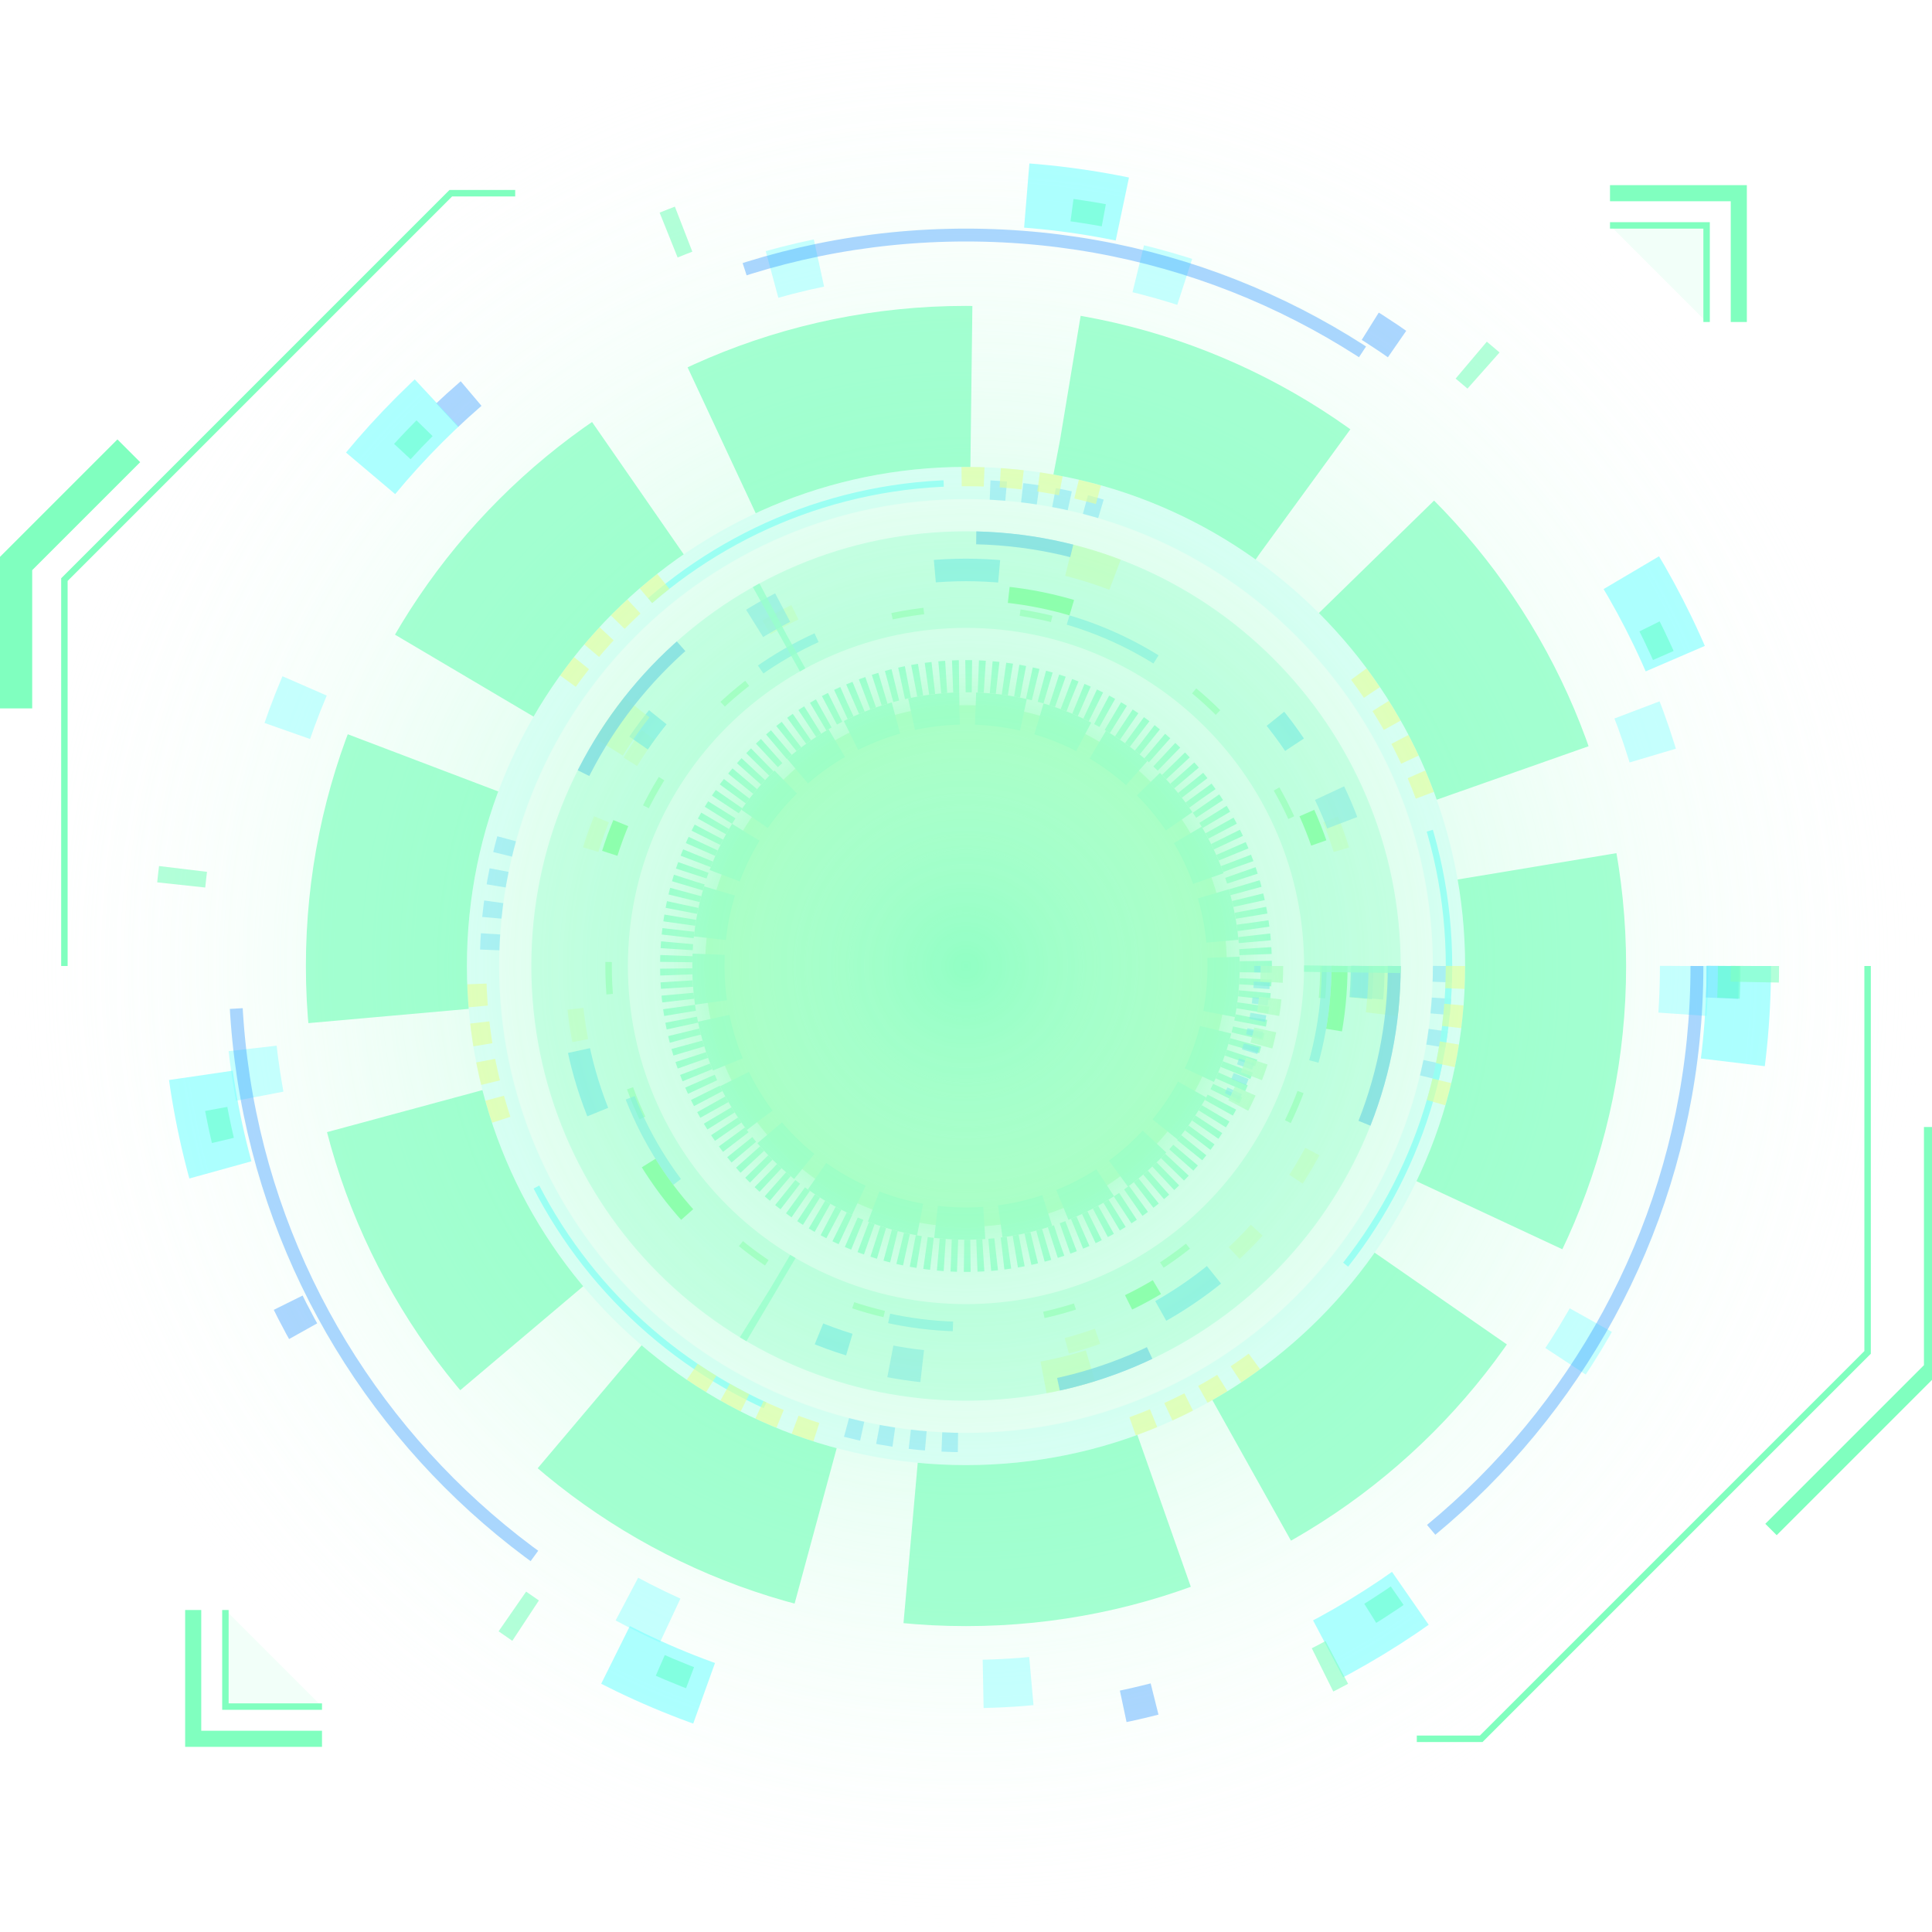
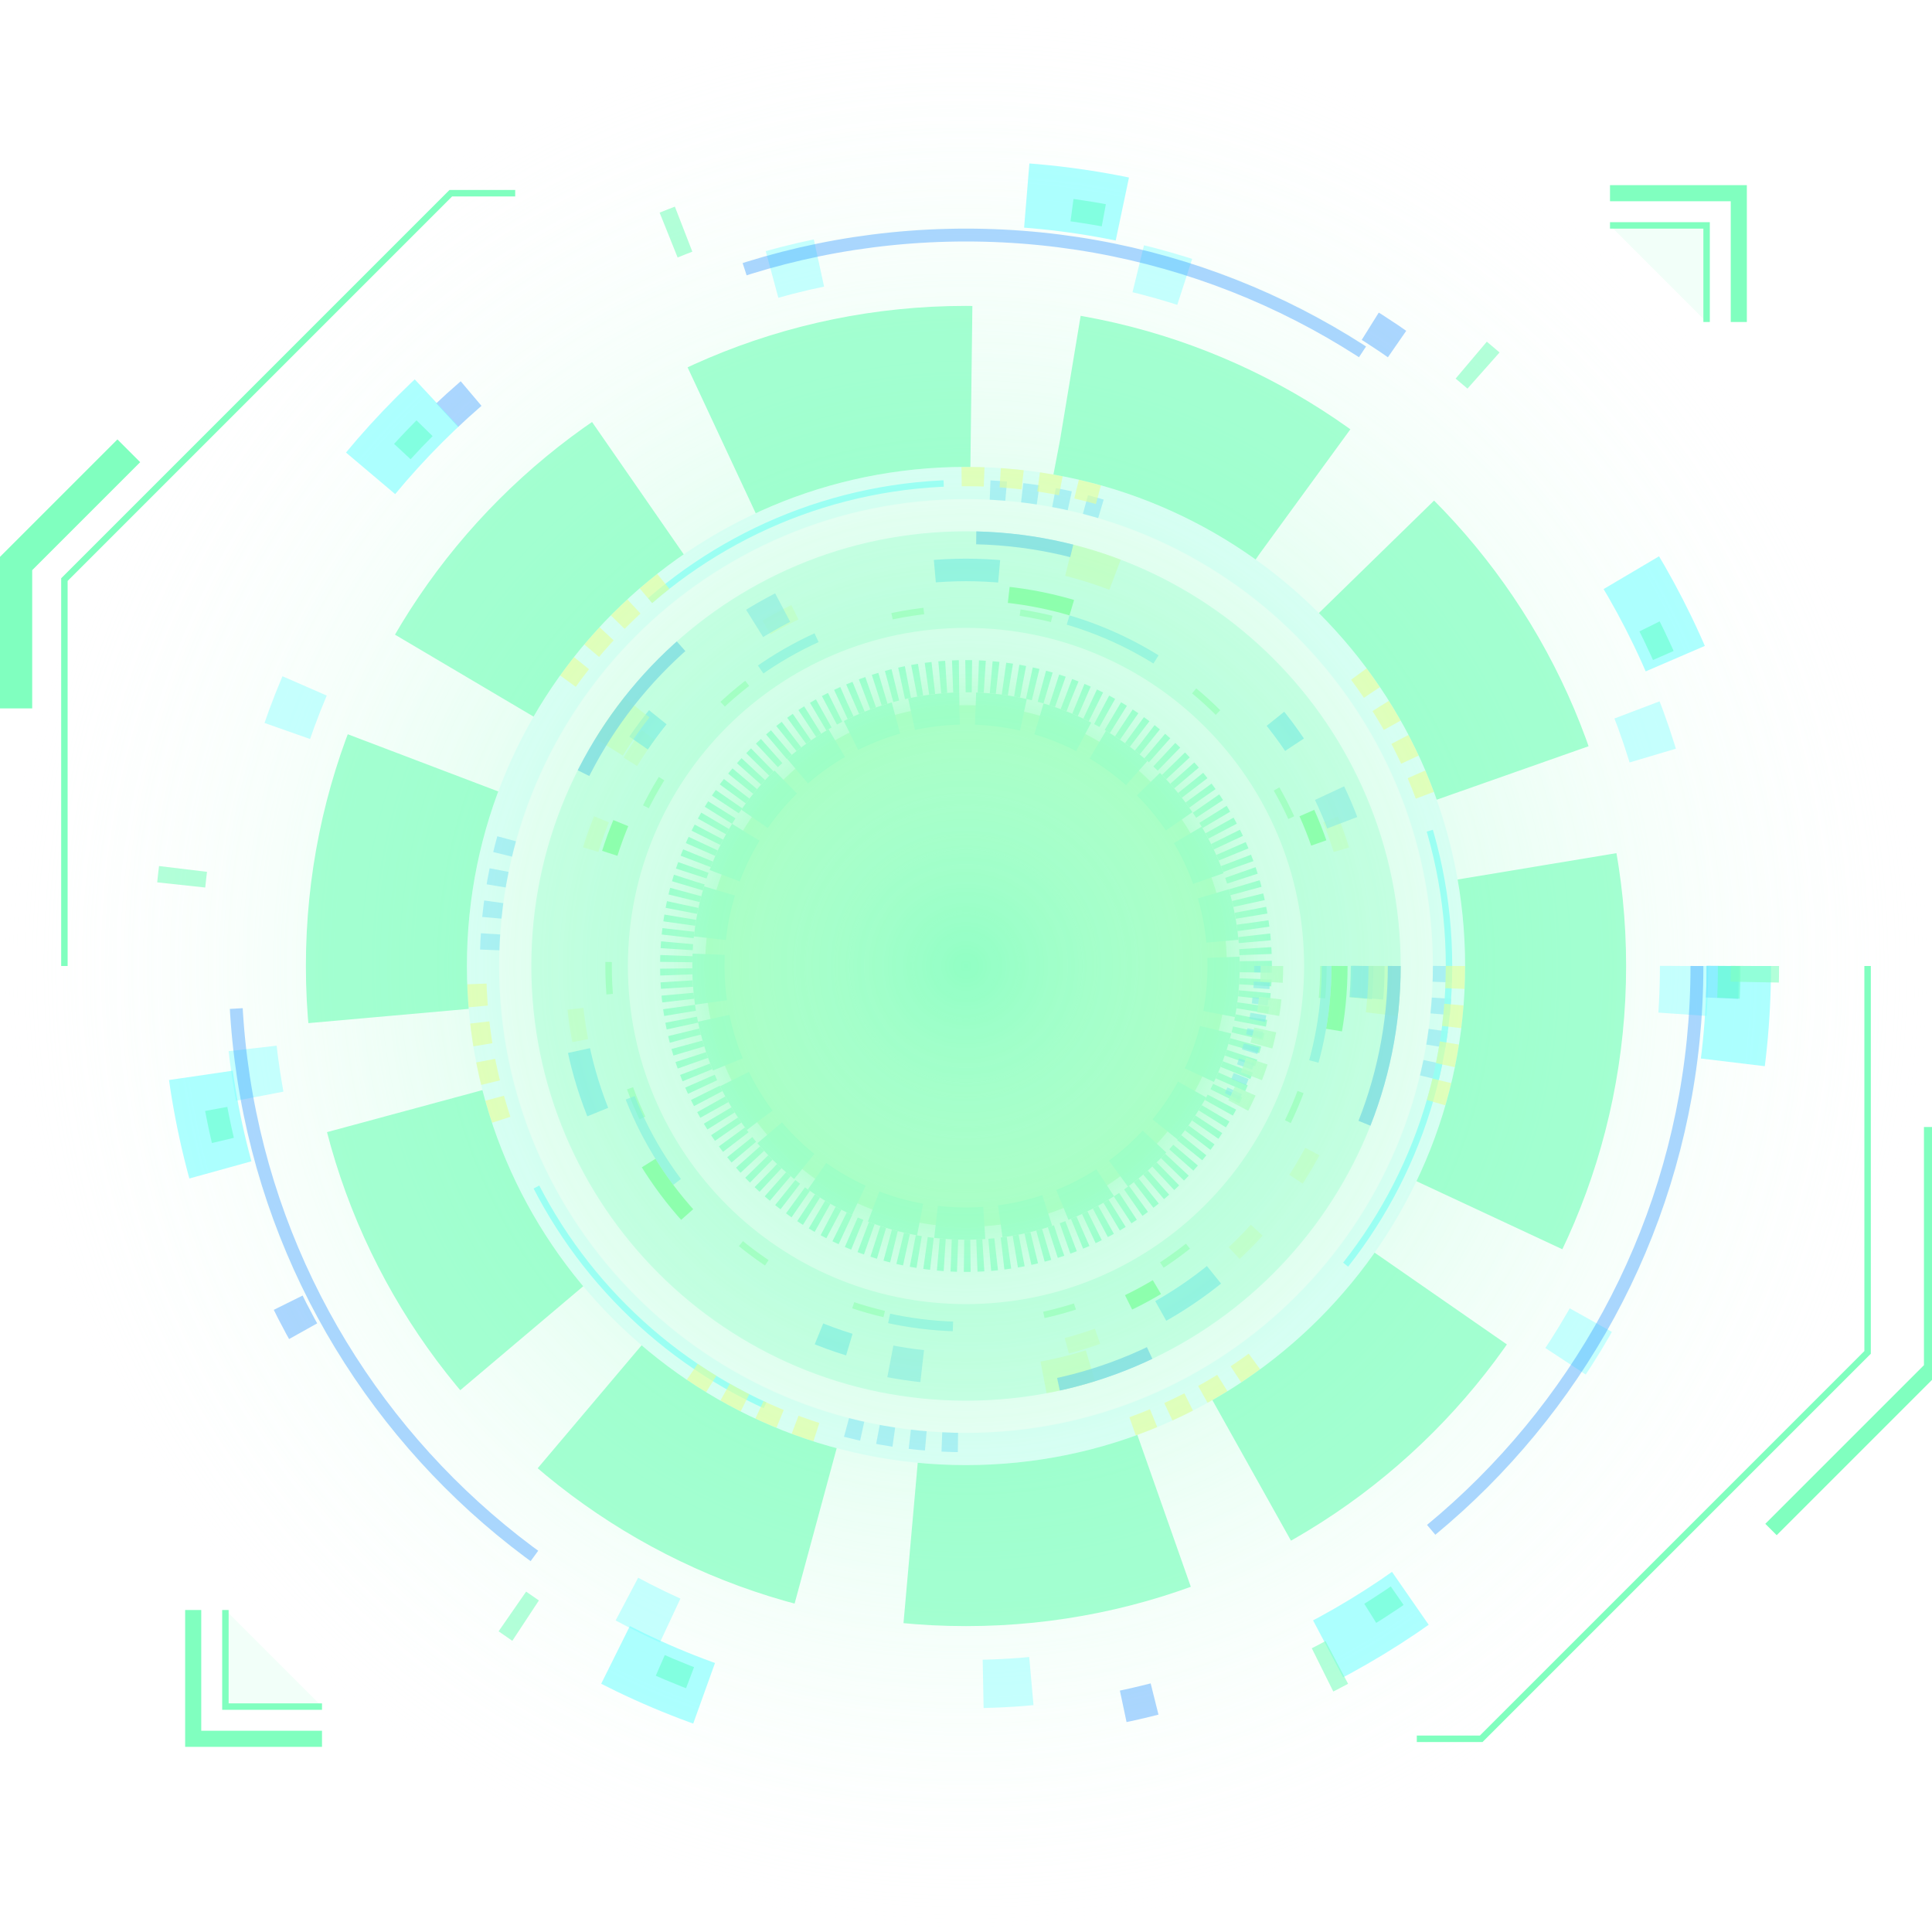
<svg xmlns="http://www.w3.org/2000/svg" id="tech_wheel" viewBox="0 0 600 600">
  <style>circle{transform-origin: 50% 50%}path{transform-origin: 50% 50%}@keyframes cw_rot{from{transform:rotate(0deg)}to{transform:rotate(-360deg)}}@keyframes ccw_rot{from{transform:rotate(0deg)}to{transform:rotate(360deg)}}@keyframes line_animate{from{opacity:1}to{opacity:0}}</style>
  <radialGradient id="grad1" fx="50%" fy="50%">
    <stop offset="0%" style="stop-color:rgb(255,255,255);stop-opacity:0" />
    <stop offset="100%" style="stop-color:rgb(179, 255, 179);stop-opacity:1" />
  </radialGradient>
  <radialGradient id="grad2" fx="50%" fy="50%">
    <stop offset="80%" style="stop-color:rgb(179, 255, 179);stop-opacity:1" />
    <stop offset="100%" style="stop-color:rgb(255,255,255);stop-opacity:0" />
  </radialGradient>
  <radialGradient id="grad3" fx="50%" fy="50%">
    <stop offset="0%" style="stop-color:rgb(128,255,191);stop-opacity:1" />
    <stop offset="100%" style="stop-color:rgb(255,255,255);stop-opacity:0" />
  </radialGradient>
  <circle cx="300" cy="300" r="80" stroke="#B3FFB3" stroke-width="2" fill="url(#grad1)" />
-   <circle cx="300" cy="300" r="80" stroke="#80FFBF" stroke-dasharray="15,5" stroke-width="10" fill-opacity="0" style="animation:cw_rot 5s linear 0s infinite" />
-   <circle cx="300" cy="300" r="90" stroke="#80FFBF" stroke-dasharray="2,2" stroke-width="10" fill-opacity="0" style="animation:ccw_rot 3s linear 0s infinite" />
+   <circle cx="300" cy="300" r="80" stroke="#80FFBF" stroke-dasharray="15,5" stroke-width="10" fill-opacity="0" style="animation:cw_rot 10s linear 0s infinite" />
+   <circle cx="300" cy="300" r="90" stroke="#80FFBF" stroke-dasharray="2,2" stroke-width="10" fill-opacity="0" style="animation:ccw_rot 7s linear 0s infinite" />
  <circle cx="300" cy="300" r="92" stroke="#3CF" stroke-dasharray="2,3,2,3,2,3,2,3,2,3,2,3,2,3,2,3,2,1000" stroke-width="5" fill-opacity="0" style="opacity:0.6;animation:cw_rot 4s linear 0s infinite" />
-   <circle cx="300" cy="300" r="95" stroke="#B3FFB3" stroke-dasharray="5,5,5,5,5,5,5,5,5,1000" stroke-width="7" fill-opacity="0" style="opacity:0.8;animation:ccw_rot 5s linear 0s infinite" />
+   <circle cx="300" cy="300" r="95" stroke="#B3FFB3" stroke-dasharray="5,5,5,5,5,5,5,5,5,1000" stroke-width="7" fill-opacity="0" style="opacity:0.8;animation:ccw_rot 10s linear 0s infinite" />
  <circle cx="300" cy="300" r="100" fill="url(#grad2)" style="opacity:0.5" />
-   <circle cx="300" cy="300" r="111" fill-opacity="0" stroke="#4DFF4D" stroke-width="2" stroke-dasharray="10 30 10 50" style="opacity:0.5;animation:ccw_rot 6s linear 0s infinite" />
-   <circle cx="300" cy="300" r="116" fill-opacity="0" stroke="#4DFF4D" stroke-width="5" stroke-dasharray="20 100 10 150" style="opacity:0.9;animation:ccw_rot 7s linear 0s infinite" />
-   <circle cx="300" cy="300" r="112" fill-opacity="0" stroke="#3CF" stroke-width="3" stroke-dasharray="30 150 20 80" style="opacity:0.6;animation:cw_rot 2s linear 0s infinite" />
-   <circle cx="300" cy="300" r="122" fill-opacity="0" stroke="#FF9" stroke-width="5" stroke-dasharray="10 50 10 20 10 50 10 200" style="opacity:0.6;animation:cw_rot 10s linear 0s infinite" />
-   <circle cx="300" cy="300" r="123" fill-opacity="0" stroke="#3CF" stroke-width="7" stroke-dasharray="10 100 20 100" style="opacity:0.7;animation:ccw_rot 5s linear 0s infinite" />
-   <circle cx="300" cy="300" r="125" fill-opacity="0" stroke="#6CF" stroke-width="10" stroke-dasharray="10 200 10 300" style="opacity:0.7;animation:cw_rot 7s linear 0s infinite" />
-   <circle cx="300" cy="300" r="130" fill-opacity="0" stroke="#FF6" stroke-width="10" stroke-dasharray="15 150 15 300" style="opacity:0.5;animation:ccw_rot 10s linear 0s infinite" />
-   <circle cx="300" cy="300" r="133" fill-opacity="0" stroke="#39F" stroke-width="4" stroke-dasharray="50 100 30 300" style="opacity:0.8;animation:cw_rot 8.5s linear 0s infinite" />
+   <circle cx="300" cy="300" r="111" fill-opacity="0" stroke="#4DFF4D" stroke-width="2" stroke-dasharray="10 30 10 50" style="opacity:0.5;animation:ccw_rot 10s linear 0s infinite" />
+   <circle cx="300" cy="300" r="116" fill-opacity="0" stroke="#4DFF4D" stroke-width="5" stroke-dasharray="20 100 10 150" style="opacity:0.9;animation:ccw_rot 11s linear 0s infinite" />
+   <circle cx="300" cy="300" r="112" fill-opacity="0" stroke="#3CF" stroke-width="3" stroke-dasharray="30 150 20 80" style="opacity:0.6;animation:cw_rot 2.5s linear 0s infinite" />
+   <circle cx="300" cy="300" r="122" fill-opacity="0" stroke="#FF9" stroke-width="5" stroke-dasharray="10 50 10 20 10 50 10 200" style="opacity:0.6;animation:cw_rot 15s linear 0s infinite" />
+   <circle cx="300" cy="300" r="123" fill-opacity="0" stroke="#3CF" stroke-width="7" stroke-dasharray="10 100 20 100" style="opacity:0.7;animation:ccw_rot 10s linear 0s infinite" />
+   <circle cx="300" cy="300" r="125" fill-opacity="0" stroke="#6CF" stroke-width="10" stroke-dasharray="10 200 10 300" style="opacity:0.7;animation:cw_rot 11s linear 0s infinite" />
+   <circle cx="300" cy="300" r="130" fill-opacity="0" stroke="#FF6" stroke-width="10" stroke-dasharray="15 150 15 300" style="opacity:0.5;animation:ccw_rot 15s linear 0s infinite" />
+   <circle cx="300" cy="300" r="133" fill-opacity="0" stroke="#39F" stroke-width="4" stroke-dasharray="50 100 30 300" style="opacity:0.8;animation:cw_rot 12.5s linear 0s infinite" />
  <circle cx="300" cy="300" r="120" stroke="#80FFBF" stroke-width="30" fill-opacity="0" style="opacity:0.4;animation:ccw_rot 6.5s linear 0s infinite" />
-   <circle cx="300" cy="300" r="120" stroke="#80FFBF" stroke-width="30" fill-opacity="0" stroke-dasharray="2 250" style="opacity:0.8;animation:cw_rot 5s linear 0s infinite" />
-   <circle cx="300" cy="300" r="148" stroke="#6CF" stroke-width="6" stroke-dasharray="5 5 5 5 5 5 5 200" fill-opacity="0" style="opacity:0.6;animation:ccw_rot 1s linear 0s infinite" />
-   <circle cx="300" cy="300" r="150" stroke="#78FFFF" stroke-width="10" fill-opacity="0" style="opacity:0.2;animation:cw_rot 2.5s linear 0s infinite" />
-   <circle cx="300" cy="300" r="150" stroke="#78FFFF" stroke-width="2" stroke-dasharray="100 200" fill-opacity="0" style="opacity:0.9;animation:ccw_rot 2s linear 0s infinite" />
-   <circle cx="300" cy="300" r="152" stroke="#FF6" stroke-width="6" stroke-dasharray="7 5 7 5 7 5 7 100" fill-opacity="0" style="opacity:0.6;animation:cw_rot 1s linear 0s infinite" />
+   <circle cx="300" cy="300" r="148" stroke="#6CF" stroke-width="6" stroke-dasharray="5 5 5 5 5 5 5 200" fill-opacity="0" style="opacity:0.6;animation:ccw_rot 10s linear 0s infinite" />
+   <circle cx="300" cy="300" r="150" stroke="#78FFFF" stroke-width="10" fill-opacity="0" style="opacity:0.2;animation:cw_rot 10s linear 0s infinite" />
+   <circle cx="300" cy="300" r="150" stroke="#78FFFF" stroke-width="2" stroke-dasharray="100 200" fill-opacity="0" style="opacity:0.9;animation:ccw_rot 5s linear 0s infinite" />
+   <circle cx="300" cy="300" r="152" stroke="#FF6" stroke-width="6" stroke-dasharray="7 5 7 5 7 5 7 100" fill-opacity="0" style="opacity:0.6;animation:cw_rot 10s linear 0s infinite" />
  <circle cx="300" cy="300" r="300" fill="url(#grad3)" style="opacity:0.8" />
  <circle cx="300" cy="300" r="180" stroke="#80FFBF" stroke-width="50" fill-opacity="0" stroke-dasharray="80,30" fill="#80FFBF" style="opacity:0.7;animation:ccw_rot 15s linear 0s infinite" />
-   <circle cx="300" cy="300" r="223" stroke="#78FFFF" stroke-width="15" stroke-dasharray="15 100 15 200" fill-opacity="0" style="opacity:0.4;animation:cw_rot 5s linear 0s infinite" />
-   <circle cx="300" cy="300" r="227" stroke="#39F" stroke-width="4" stroke-dasharray="200 300" fill-opacity="0" style="opacity:0.4;animation:ccw_rot 10s linear 0s infinite" />
-   <circle cx="300" cy="300" r="235" stroke="#39F" stroke-width="10" stroke-dasharray="10 300" fill-opacity="0" style="opacity:0.4;animation:cw_rot 8s linear 0s infinite" />
-   <circle cx="300" cy="300" r="240" stroke="#78FFFF" stroke-width="20" stroke-dasharray="30 200" fill-opacity="0" style="opacity:0.6;animation:ccw_rot 4s linear 0s infinite" />
-   <circle cx="300" cy="300" r="237" stroke="#6FC" stroke-width="7" stroke-dasharray="10 220" fill-opacity="0" style="opacity:0.6;animation:cw_rot 5s linear 0s infinite" />
-   <circle cx="300" cy="300" r="245" stroke="#80FFBF" stroke-width="15" stroke-dasharray="5 260" fill-opacity="0" style="opacity:0.6;animation:ccw_rot 10s linear 0s infinite" />
+   <circle cx="300" cy="300" r="223" stroke="#78FFFF" stroke-width="15" stroke-dasharray="15 100 15 200" fill-opacity="0" style="opacity:0.4;animation:cw_rot 20s linear 0s infinite" />
+   <circle cx="300" cy="300" r="227" stroke="#39F" stroke-width="4" stroke-dasharray="200 300" fill-opacity="0" style="opacity:0.4;animation:ccw_rot 30s linear 0s infinite" />
+   <circle cx="300" cy="300" r="235" stroke="#39F" stroke-width="10" stroke-dasharray="10 300" fill-opacity="0" style="opacity:0.4;animation:cw_rot 22s linear 0s infinite" />
+   <circle cx="300" cy="300" r="240" stroke="#78FFFF" stroke-width="20" stroke-dasharray="30 200" fill-opacity="0" style="opacity:0.6;animation:ccw_rot 25s linear 0s infinite" />
+   <circle cx="300" cy="300" r="237" stroke="#6FC" stroke-width="7" stroke-dasharray="10 220" fill-opacity="0" style="opacity:0.6;animation:cw_rot 21s linear 0s infinite" />
+   <circle cx="300" cy="300" r="245" stroke="#80FFBF" stroke-width="15" stroke-dasharray="5 260" fill-opacity="0" style="opacity:0.6;animation:ccw_rot 15s linear 0s infinite" />
  <path d="M160 60h-20L20 180v120" stroke="#80FFBF" stroke-width="2" fill-opacity="0" />
  <path d="M40 140L5 175v45" stroke="#80FFBF" stroke-width="10" fill-opacity="0" style="animation:line_animate 3s linear 0s infinite alternate-reverse" />
  <path d="M580 300v120L460 540h-20" stroke="#80FFBF" stroke-width="2" fill-opacity="0" />
  <path d="M600 350v75l-50 50" stroke="#80FFBF" stroke-width="5" fill-opacity="0" style="animation:line_animate 3s linear 0s infinite alternate-reverse" />
  <path d="M70 500v30h30" stroke="#80FFBF" stroke-width="2" fill-opacity=".1" fill="#80FFBF" />
-   <path d="M60 500v40h40" stroke="#80FFBF" stroke-width="5" fill-opacity="0" style="animation:line_animate 0.5s linear 0s infinite alternate-reverse" />
+   <path d="M60 500v40h40" stroke="#80FFBF" stroke-width="5" fill-opacity="0" style="animation:line_animate 3s linear 0s infinite alternate-reverse" />
  <path d="M500 70h30v30" stroke="#80FFBF" stroke-width="2" fill-opacity=".1" fill="#80FFBF" />
-   <path d="M500 60h40v40" stroke="#80FFBF" stroke-width="5" fill-opacity="0" style="animation:line_animate 0.5s linear 0s infinite alternate-reverse" />Sorry, your browser does not support inline SVG.</svg>
+   <path d="M500 60h40v40" stroke="#80FFBF" stroke-width="5" fill-opacity="0" style="animation:line_animate 3s linear 0s infinite alternate-reverse" />Sorry, your browser does not support inline SVG.</svg>
